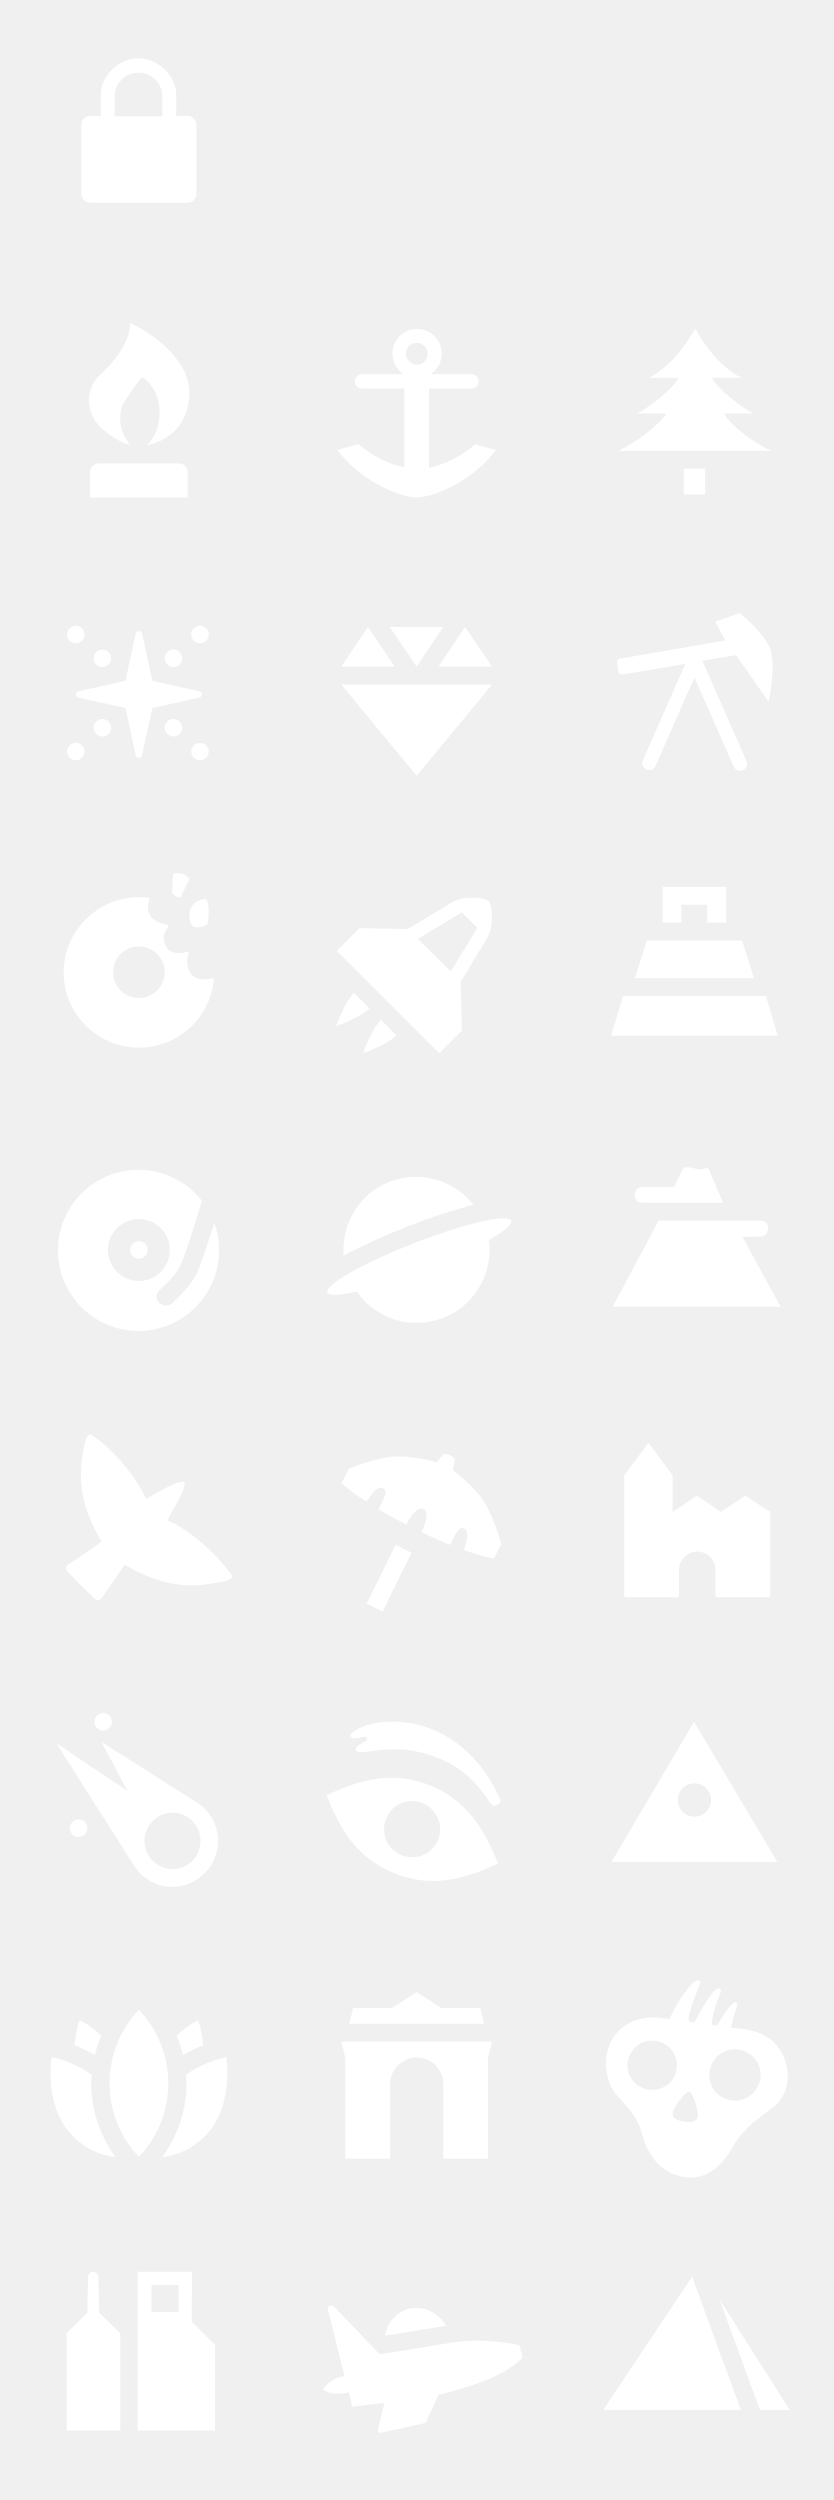
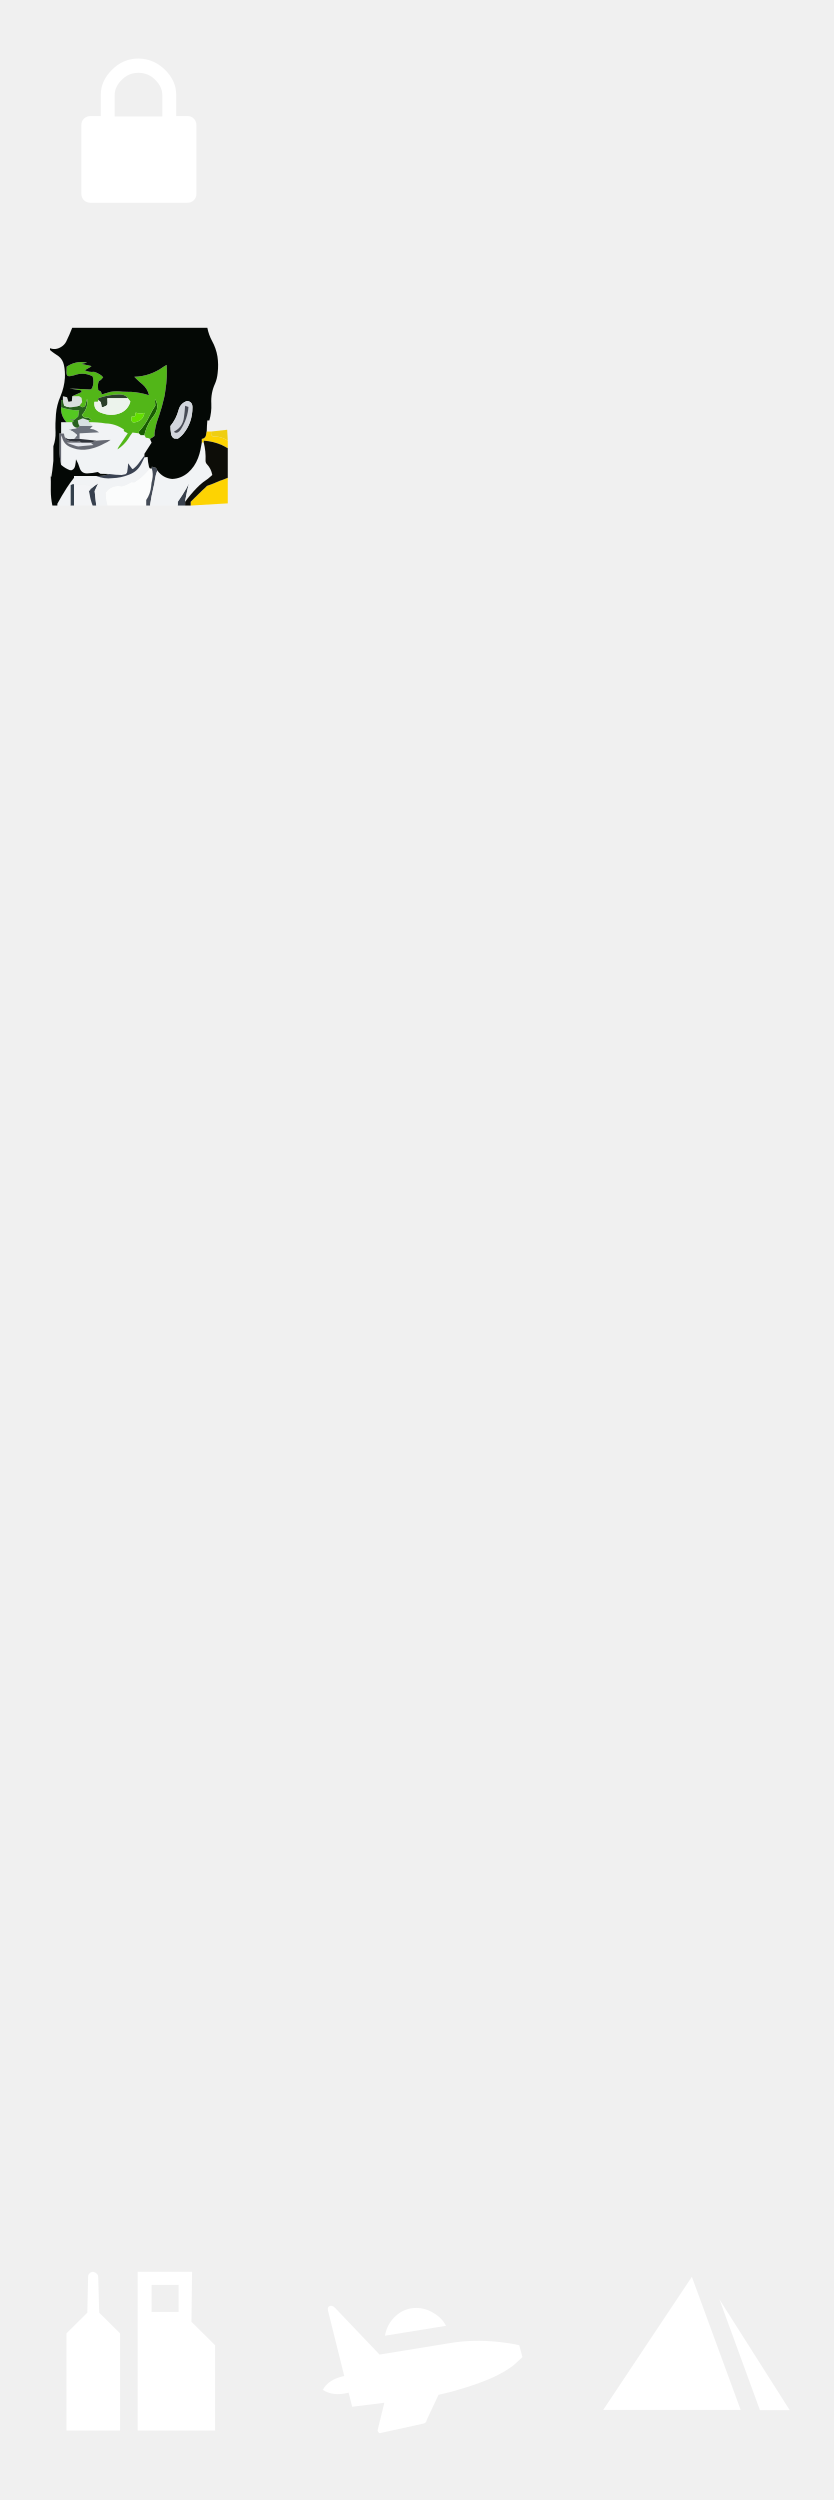
- <svg xmlns="http://www.w3.org/2000/svg" enable-background="new 0 0 210 630" viewBox="0 0 210 630">
-   <g fill="#fff">
-     <circle cx="19.8" cy="460.7" r="2.2" />
-     <circle cx="26" cy="433.9" r="2.2" />
-     <path d="m51.6 455.8c-.6-.6-1.2-1.1-1.9-1.5l-24.1-15.3 6.5 12.3-17.9-12 19.5 30.7c.5.7 1 1.4 1.6 2.1 4.5 4.5 11.7 4.5 16.2 0 4.6-4.5 4.6-11.8.1-16.3zm-3.1 13.1c-2.8 2.8-7.2 2.8-10 0s-2.8-7.2 0-10 7.2-2.8 10 0c2.7 2.8 2.7 7.3 0 10z" />
-     <path d="m48.5 245.8c-1.8-1.8-1.4-4.2-1-5.4.1-.3-.2-.6-.5-.5-1.2.3-3.6.7-4.9-1-1.6-2.2-.6-4.2.2-5.2.2-.3 0-.6-.3-.7-1-.2-2.9-.7-3.9-1.9-1.3-1.7-.8-3.5-.3-4.8-2-.3-4.1-.3-6.2.1-8.3 1.5-14.8 8.6-15.5 17-.9 11.2 7.9 20.6 18.9 20.6 10 0 18.2-7.7 18.9-17.5-1.3.3-3.9.7-5.4-.7zm-13.5 5.7c-3.6 0-6.5-2.9-6.5-6.5s2.9-6.5 6.5-6.5 6.5 2.9 6.5 6.5-2.9 6.5-6.5 6.5z" />
-     <path d="m45.9 220.2c-1.2-.3-2-.3-2.3.2-.1.3-.2 4.3-.2 4.6s1.1 1 1.4 1.1.6.1.8-.1c.1-.3 1.9-4 2.1-4.4.1-.3-.8-1.2-1.8-1.4z" />
-     <path d="m51.2 226.6c-1.6.4-2.8 1.1-3.3 2.7-.4 1.3-.2 3.9 1.1 4.3.9.3 3-.2 3.3-.8.2-.5 1-6.7-1.1-6.2z" />
-     <path d="m193.7 176.9s2-9.4.3-13.6c-1.8-4.2-7.6-8.8-7.6-8.8l-6.2 2.2 2.6 4.7-26.7 4.6c-.4.1-.7.5-.6.9l.4 2.5c.1.4.5.7.9.6l15.9-2.7-10.7 24.3c-.4.9 0 1.9.9 2.3s1.9 0 2.3-.9l9.8-22.3 9.9 22.5c.4.9 1.4 1.3 2.3.9s1.3-1.4.9-2.3l-11.1-25.3 8.5-1.4z" />
-     <path d="m187.1 311.7c1.9 0 3.9-.1 4.6-.1 2.4 0 2.5-4 .1-4h-25.8l-11.6 21.7h42.3z" />
-     <path d="m178.5 294.4c-.2-.3-1.4.4-2.2.3-.4 0-1.4-.3-1.8-.4-.5-.1-1.9-.3-2.3.1-.1.1-1.6 3.1-2.3 4.7-2.5 0-7.3 0-8.1 0-2.4 0-2.5 4-.1 4h20.5z" />
-     <circle cx="35" cy="315" r="2.2" />
-     <path d="m49.4 321.3c-1.9 3.6-6 7-6.1 7.2-.4.4-1 .5-1.5.5-.7 0-1.3-.3-1.8-.8-.8-1-.7-2.4.3-3.2 0 0 3.6-3 5-5.8 1-1.8 3.6-9.9 5.6-16.6-3.7-4.7-9.5-7.8-16-7.8-11.2 0-20.3 9.1-20.3 20.3s9.1 20.3 20.3 20.3 20.3-9.1 20.3-20.3c0-2.4-.4-4.7-1.2-6.9-1.6 5.1-3.6 11.2-4.6 13.1zm-22.2-6.3c0-4.3 3.5-7.8 7.8-7.8s7.8 3.5 7.8 7.8-3.5 7.8-7.8 7.8-7.8-3.5-7.8-7.8z" />
-     <path d="m128.8 307.6c-.7-1.8-11.7.7-24.5 5.7s-22.6 10.6-21.8 12.4c.4.9 3.2.7 7.4-.2 4.8 6.8 13.7 9.8 21.8 6.6s12.6-11.4 11.5-19.6c3.8-2.2 5.9-4 5.6-4.9z" />
-     <path d="m102.6 309.1c6.1-2.4 12-4.3 16.7-5.5-4.9-6.2-13.4-8.8-21.1-5.8s-12.2 10.7-11.6 18.6c4.3-2.3 9.9-4.9 16-7.3z" />
-     <path d="m187 237h-12-12l-3 9.5h15 15z" />
-     <path d="m193 251h-18-18l-3 10h21 21z" />
-     <path d="m167 223.5v9h4.7v-4.5h6.5v4.5h4.8v-9z" />
-     <path d="m31.6 171.6 2.6-11.9c.2-.9 1.4-.9 1.6 0l2.6 11.9 11.8 2.6c.9.2.9 1.4 0 1.6l-11.8 2.6-2.6 11.9c-.2.9-1.4.9-1.6 0l-2.6-11.9-11.8-2.6c-.9-.2-.9-1.4 0-1.6z" />
-     <circle cx="43.7" cy="165.9" r="2.2" />
-     <circle cx="50.4" cy="159.9" r="2.2" />
-     <circle cx="19.1" cy="189.4" r="2.2" />
-     <circle cx="25.8" cy="183.4" r="2.2" />
-     <circle cx="43.7" cy="183.4" r="2.2" />
-     <circle cx="50.4" cy="189.4" r="2.2" />
-     <circle cx="25.8" cy="165.9" r="2.2" />
-     <circle cx="19.1" cy="159.9" r="2.2" />
-     <path d="m86 172.5 19 23 19-23z" />
-     <path d="m98.2 158 6.8 10 6.7-10z" />
-     <path d="m124 168-6.8-10-6.7 10z" />
-     <path d="m99.5 168-6.8-10-6.7 10z" />
-     <path d="m174.9 433.9-20.8 35.3h41.8zm.1 23.9c-2.3 0-4.2-1.9-4.2-4.2s1.9-4.2 4.2-4.2 4.2 1.9 4.2 4.2-1.9 4.2-4.2 4.2z" />
-     <path d="m89.2 250.2c-2.4 2.4-4.5 8.4-4.5 8.4s6-2.1 8.4-4.5z" />
-     <path d="m96 257c-2.4 2.4-4.5 8.4-4.5 8.4s6-2.1 8.4-4.5z" />
-     <path d="m116.1 247.4 6.7-11.1c1.6-2.7 1.4-8.1.3-9.2s-6.5-1.4-9.2.3l-11.1 6.7-12.2-.2-5.7 5.7 12.9 12.9 12.9 12.9 5.7-5.7zm-10.8-10.8 11.1-6.7 3.9 3.9-6.7 11z" />
-     <path d="m122.1 378.6c-2.6-4.2-8-8.1-8-8.1s.6-2.2.4-2.9c-.1-.4-1.1-.9-1.1-.9s-1.1-.5-1.4-.3c-.6.3-2 2.1-2 2.1s-6.4-1.9-11.3-1.4-10.8 3-10.8 3-1.6 3.2-1.8 3.6c1.3 1.5 5.6 4.3 6.2 4.7.8-1.1 2.1-2.7 2.5-3 .7-.6 1.3-.6 2-.2.9.6-.1 2.8-1.4 5.1 1.9 1.3 5.8 3.2 7 3.9 1.1-2.2 2.8-4.6 4.3-3.9s.6 3.5-.5 5.8c1.3.6 5.2 2.5 7.3 3.2 1-2.4 2.2-4.6 3.2-4.2.8.3 1.1.8 1.1 1.7 0 .6-.5 2.6-.9 3.8.8.3 5.6 2 7.6 2.1.2-.4 1.8-3.6 1.8-3.6s-1.6-6.3-4.2-10.5z" />
-     <path d="m92.4 404.1 7.3-14.8 4 2-7.3 14.8z" />
-     <path d="m187.8 376.9-6.1 4.1-6.1-4.1-6.1 4.1v-9.2l-6.1-8.2-6.1 8.2v30.7h13.8v-6.9c0-2.5 2.1-4.6 4.6-4.6s4.6 2.1 4.6 4.6v6.9h13.8v-21.5z" />
-     <path d="m58.3 396.8c-1.4-1.9-3.8-4.9-8-8.5-4.6-3.8-8.1-5.2-8.1-5.2s2-3.7 2.8-5.1 1.9-3.9 1.4-4.5c-.5-.5-3.1.7-4.5 1.4-1.4.8-5.1 2.8-5.1 2.8s-1.4-3.5-5.2-8.1c-3.5-4.3-6.5-6.7-8.5-8-1-.7-1.6 1-2.1 3.9-1 5.7-1.5 12.7 4.6 23 0 0-6.5 4.6-8.2 5.6-1 .6-.8 1.4-.4 1.9.4.4 3 3.2 3.4 3.5.3.4 3.1 3 3.5 3.4s1.2.6 1.9-.4c1.1-1.6 5.6-8.2 5.6-8.2 10.2 6.1 17.3 5.6 23 4.6 2.9-.4 4.6-1 3.9-2.1z" />
-     <path d="m108.3 449.9c-9-3.6-17.1-1.7-26 2.5 3.6 9.2 8.1 16.1 17.2 19.7 9 3.6 17.1 1.7 26-2.5-3.6-9.1-8.2-16.1-17.2-19.7zm2.1 13.7c-1.4 3.6-5.5 5.4-9.2 3.9-3.6-1.4-5.4-5.5-3.9-9.2 1.4-3.6 5.5-5.4 9.2-3.9 3.6 1.5 5.4 5.6 3.9 9.2z" />
-     <path d="m126 453.3c.2.5.2.9-.2 1.2-.6.4-.5.3-1 .5-.4.2-.7.1-1.1-.5-4.3-6.2-7.5-9.2-13.9-11.7-6.5-2.5-11.6-2.2-17.2-1.4-3.2.5-3.4-.4-2.6-1.3s2.7-1.1 2.5-2.1-2.9.6-3.9-.1c-1.2-.8 1.5-2.7 5.6-3.6 9.6-1.9 24 1.8 31.8 19z" />
-     <path d="m155.8 113.6h38.5c-6.9-3.3-11.8-8.5-11.8-9.4h7.3c-5.6-3.1-10.3-8.1-10.3-9h7.2c-7.6-4.2-11.1-12-11.5-12.3-.5.3-4 8.1-11.5 12.3h7.2c0 1-4.7 5.9-10.3 9h7.3c-.3 1-5.2 6.1-12.1 9.4z" />
-     <path d="m172.3 118.1h5.4v6.5h-5.4z" />
-     <path d="m119.7 112c-3.6 3.1-7.8 5.1-11.6 5.9v-20h10.7c1 0 1.8-.8 1.8-1.8s-.8-1.8-1.8-1.8h-10.3c1.7-1.1 2.8-3 2.8-5.2 0-3.5-2.8-6.2-6.2-6.2-3.5 0-6.2 2.8-6.2 6.2 0 2.2 1.1 4.1 2.8 5.2h-10.5c-1 0-1.8.8-1.8 1.8s.8 1.8 1.8 1.8h10.7v19.9c-3.8-.8-8-2.8-11.6-5.9l-5.3 1.5c5.3 7.1 14.6 11.7 20 12 5.4-.3 14.7-4.9 20-12zm-14.7-25.6c1.5 0 2.8 1.2 2.8 2.7s-1.2 2.8-2.7 2.8-2.8-1.2-2.8-2.7c-.1-1.5 1.2-2.8 2.7-2.8z" />
-     <path d="m32.9 112.2c-3.2-3.7-3.2-8.4-1.5-11.1 2.6-4 4.4-6.1 4.4-6.1s4.3 2.5 4.4 8.5c.1 2.3-.3 5.8-3.2 8.7 3.4-.6 6.7-2.6 8.5-5.4 2.7-4.1 3-9.8.5-14.1-4.3-7.5-13.2-11.3-13.2-11.3s.6 5.6-7.7 13.2c-3.7 3.4-3.4 9.3-.1 12.7 2.2 2.2 4.8 4 7.9 4.9z" />
-     <path d="m45.1 116.8h-20.2c-1.2 0-2.2.9-2.2 2.1v6.5h24.6v-6.5c0-1.2-1-2.1-2.2-2.1z" />
-     <path d="m47.2 29.2h-2.8v-5.4c0-4.3-4.1-9-9.5-9.1-5.4 0-9.5 4.8-9.5 9.1v5.4h-2.6c-1.3 0-2.3 1-2.3 2.3v17.3c0 1.3 1 2.3 2.3 2.3h24.4c1.3 0 2.3-1 2.3-2.3v-17.2c0-1.3-1-2.4-2.3-2.4zm-18.3-5.3c0-2.3 2.3-5.6 6-5.6s6 3.3 6 5.6v5.4h-12z" />
-     <path d="m57 518.4s-5.1.9-10.1 4.4c0 .7.1 1.4.1 2.2 0 8.6-3.5 15-6.1 18.6 3.7-.5 8.5-2.1 12.3-7.1 5.6-7.5 3.8-18.1 3.8-18.1z" />
-     <path d="m25.5 513c-2.9-2.8-5.4-3.9-5.4-3.9s-1 2.5-1.3 6.3c1.5.6 3.3 1.4 5.1 2.5.4-1.8 1-3.4 1.6-4.9z" />
-     <path d="m35 506.5s-7.4 6.8-7.4 18.5 7.4 18.5 7.4 18.5 7.4-6.8 7.4-18.5-7.4-18.5-7.4-18.5z" />
-     <path d="m51.2 515.4c-.3-3.9-1.3-6.3-1.3-6.3s-2.4 1.1-5.4 3.9c.6 1.5 1.2 3.1 1.6 4.9 1.8-1.1 3.5-1.9 5.1-2.5z" />
-     <path d="m13 518.4s5.1.9 10.1 4.4c0 .7-.1 1.4-.1 2.2 0 8.6 3.5 15 6.1 18.6-3.7-.5-8.5-2.1-12.3-7.1-5.6-7.5-3.8-18.1-3.8-18.1z" />
-     <path d="m86 514.5 1 4v25.5h11.3v-18.8c0-3.7 3-6.7 6.7-6.7s6.7 3 6.7 6.7v18.8h11.3v-25.5l1-4z" />
-     <path d="m121 506h-9.8l-6.2-4-6.2 4h-9.8l-1 4h34z" />
-     <path d="m194 513.8c-2.7-2-6.3-2.6-9.8-2.8.3-1.4.8-3.5 1.3-4.7.9-2.4-.6-1.9-1.5-.8-.6.7-2.2 3-2.9 4.3-.6 1.1-1.9.7-1.7-.4.3-2.1 1-4.4 2.1-7 .7-1.7-.7-1.5-1.4-.8-1.7 1.8-4.1 6.1-4.7 7.3-.6 1.3-2.1.7-1.9-.4.4-2.5 2.6-7.8 2.9-8.4.4-.9-.5-1.6-1.8-.4-.7.6-3.6 4.1-5.9 9.1-3.7-.7-7.5-.7-11 1.5-6.3 4.1-6.3 13.3-2 18 3.1 3.5 4.9 5 6.2 9.8 1.6 5.8 5.3 9.9 11.1 10.6 5.3.6 9.2-3.3 11.6-7.6 2.1-3.7 4.6-6 9.9-9.8 5.9-4.2 4.9-13.5-.5-17.5zm-30.4 12.8c-3.4-.4-5.9-3.5-5.4-6.9.4-3.4 3.5-5.9 6.9-5.4 3.4.4 5.9 3.5 5.4 6.9-.3 3.4-3.4 5.8-6.9 5.4zm12.2 7c-.2.8-1.2 1.5-3.8 1-2.5-.5-2.7-1.5-2.4-2.5.3-1.1 3.1-5.2 4.1-5s2.4 5.1 2.1 6.5zm15.8-9.9c-.4 3.5-3.6 6.1-7.2 5.6-3.5-.4-6.1-3.6-5.6-7.2.4-3.5 3.6-6.1 7.2-5.6 3.5.4 6.1 3.6 5.6 7.2z" />
-     <path d="m25 582.8-.2-9c0-.7-.6-1.2-1.3-1.3-.7 0-1.3.6-1.3 1.3l-.2 9-5.2 5.2v24.5h13.5v-24.5z" />
-     <path d="m48.4 572.5h-13.7v40h19.5v-21.5l-5.9-5.9zm-3.4 10.1h-6.8v-6.8h6.8z" />
-     <path d="m130.9 591s-8.4-2.1-17.4-.6c-7.5 1.2-15.2 2.5-17.8 2.9-3.7-3.9-10.6-11.1-11.2-11.7-.9-1-2.1-.7-1.8.6l4.1 16.5c-1.2.3-4.1 1.1-5.4 3.5 2.3 1.5 5.3 1 6.5.7l.9 3.6 8.1-1-1.7 6.9c.1.4.4.7.6.7l10.9-2.4c.5-.1.8-.5.9-.9l2.9-6.3s4.9-1.1 10.4-3.1c8.2-2.9 10.8-6.4 10.8-6.4z" />
-     <path d="m104.9 581.6c-4.1 0-7.2 3.1-7.9 7l15.4-2.5c-1.4-2.6-4.4-4.5-7.5-4.5z" />
-     <path d="m174.4 573.7-22.4 33.6h34.7z" />
-     <path d="m181.3 579.4 10.2 27.9h7.5z" />
+ <svg xmlns="http://www.w3.org/2000/svg" xmlns:xlink="http://www.w3.org/1999/xlink" version="1.1" preserveAspectRatio="none" x="0px" y="0px" width="210px" height="630px" viewBox="0 0 210 630">
+   <defs>
+     <g id="Layer1_0_MEMBER_0_FILL">
+       <path fill="#FFFFFF" stroke="none" d=" M 48.85 29.9 Q 48.15 29.2 47.2 29.25 L 44.4 29.25 44.4 23.85 Q 44.4 20.45 41.7 17.7 38.8 14.8 34.9 14.75 31 14.75 28.15 17.65 25.4 20.45 25.4 23.85 L 25.4 29.25 22.8 29.25 Q 21.85 29.25 21.15 29.9 20.5 30.55 20.5 31.5 L 20.5 48.8 Q 20.5 49.8 21.15 50.45 21.85 51.1 22.8 51.1 L 47.2 51.1 Q 48.2 51.1 48.85 50.45 49.5 49.8 49.5 48.8 L 49.5 31.6 Q 49.5 30.6 48.85 29.9 M 40.9 23.95 L 40.9 29.35 28.9 29.35 28.9 23.95 Q 28.9 22 30.5 20.3 32.3 18.35 34.9 18.35 37.5 18.35 39.3 20.3 40.9 22 40.9 23.95 Z" />
+     </g>
+     <g id="Layer1_0_MEMBER_1_FILL">
+       <path fill="#FFFFFF" stroke="none" d=" M 30.25 588 L 25 582.8 24.75 573.8 Q 24.75 573.3 24.35 572.95 24 572.6 23.5 572.5 22.95 572.5 22.55 572.9 22.2 573.25 22.2 573.8 L 22 582.8 16.75 588 16.75 612.5 30.25 612.5 30.25 588 Z" />
+     </g>
+     <g id="Layer1_0_MEMBER_2_FILL">
+       <path fill="#FFFFFF" stroke="none" d=" M 48.25 585.1 L 48.4 572.5 34.7 572.5 34.7 612.5 54.2 612.5 54.2 591 48.25 585.1 M 38.2 582.6 L 38.2 575.8 45 575.8 45 582.6 38.2 582.6 Z" />
+     </g>
+     <g id="Layer1_0_MEMBER_3_FILL">
+       <path fill="#FFFFFF" stroke="none" d=" M 83.15 581.1 Q 82.45 581.3 82.65 582.25 L 86.75 598.75 Q 82.75 599.6 81.35 602.25 83.95 603.95 87.85 602.95 L 88.75 606.5 96.85 605.5 95.15 612.45 Q 95.35 613.15 95.75 613.15 L 106.65 610.75 Q 107.45 610.6 107.55 609.8 L 110.5 603.5 113.65 602.75 Q 117.45 601.7 120.9 600.45 126.05 598.6 129.35 596.1 L 131.65 594 130.85 591 Q 128.75 590.5 125.55 590.15 119.1 589.5 113.45 590.45 L 95.65 593.35 Q 85.05 582.25 84.5 581.65 83.8 580.9 83.15 581.1 Z" />
+     </g>
+     <g id="Layer1_0_MEMBER_4_FILL">
+       <path fill="#FFFFFF" stroke="none" d=" M 109.3 582.9 Q 107.2 581.6 104.9 581.6 101.9 581.6 99.7 583.65 97.55 585.6 97 588.6 L 112.4 586.1 Q 111.35 584.1 109.3 582.9 Z" />
+     </g>
+     <g id="Layer1_0_MEMBER_5_FILL">
+       <path fill="#FFFFFF" stroke="none" d=" M 186.65 607.3 L 174.35 573.75 152 607.3 186.65 607.3 Z" />
+     </g>
+     <g id="Layer1_0_MEMBER_6_FILL">
+       <path fill="#FFFFFF" stroke="none" d=" M 191.5 607.35 L 199 607.35 181.3 579.45 191.5 607.35 Z" />
+     </g>
+     <g id="Layer0_0_FILL">
+       <path fill="#F1F3F5" fill-opacity="0" stroke="none" d=" M 0 0 L 0 70 70 70 70 0 0 0 Z" />
+     </g>
+     <g id="Tween_2_0_Layer0_0_FILL">
+       <path fill="#39414D" stroke="none" d=" M 48 51.2 Q 47.7 51.8 47.4 52.4 46.4 54.15 45.2 55.85 L 45.2 56.8 47.05 56.8 47.05 56.35 Q 47 55.85 47.1 55.4 47.5 53.25 48 51.2 Z" />
+       <path fill="#FDD302" stroke="none" d=" M 57.8 56.25 L 57.8 49.8 Q 56.8 50.25 55.7 50.6 54.3 51.25 52.55 51.85 52.05 52.4 51.45 52.9 49.9 54.4 48.45 55.85 L 48.45 56.8 57.8 56.25 M 56.3 41.55 Q 57.15 42 57.8 42.35 L 57.8 40.45 Q 56.05 39.3 54.05 39.4 53.8 39.2 53.65 39 53.6 38.85 53.6 38.75 L 53.6 38.15 52.45 38.15 Q 52.4 38.65 52.3 39.1 52.1 39.9 51.25 40 L 51.25 40.95 51.75 40.95 51.75 40.45 Q 54.1 40.6 56.3 41.55 Z" />
+       <path fill="#34404C" stroke="none" d=" M 19.05 51.65 Q 19.05 51.2 18.7 51.4 18.4 51.45 18.15 51.65 L 18.15 56.8 19.05 56.8 19.05 51.65 Z" />
+       <path fill="#F3F4F6" stroke="none" d=" M 22.8 53.05 Q 22.9 53.05 23.05 53.05 23.1 53 23.1 52.95 23.15 52.9 23.15 52.85 23.2 52.7 23.25 52.6 23.3 51.9 22.8 51.75 20.95 51.25 19.05 51.65 L 19.05 56.8 23.75 56.8 Q 23.2 55.4 23 54 22.9 53.5 22.8 53.05 Z" />
+       <path fill="#37404E" stroke="none" d=" M 25.15 51.2 Q 24.7 51.5 24.25 51.8 23.75 52.2 23.25 52.6 23.2 52.7 23.15 52.85 23.15 52.9 23.1 52.95 23.1 53 23.05 53.05 22.9 53.05 22.8 53.05 22.9 53.5 23 54 23.2 55.4 23.75 56.8 L 24.65 56.8 24.25 53.15 Q 24.7 52.15 25.15 51.2 Z" />
+       <path fill="#FBFCFC" stroke="none" d=" M 38.65 47.45 L 38.2 47.45 Q 37.95 47.65 37.75 47.9 36.3 49.65 34.25 50.95 L 33.45 50.9 Q 32.35 51.65 31.1 51.95 28.45 51.5 27 53.55 27 53.95 27.05 54.4 27.1 55.7 27.45 56.8 L 37.25 56.8 37.25 55.4 Q 38.3 53.9 38.5 51.9 38.55 51.05 38.75 50.35 39.1 48.85 38.65 47.45 Z" />
+       <path fill="#444B57" stroke="none" d=" M 40.05 47.95 L 39.7 47.3 38.65 47 38.65 47.45 Q 39.1 48.85 38.75 50.35 38.55 51.05 38.5 51.9 38.3 53.9 37.25 55.4 L 37.25 56.8 38.2 56.8 Q 38.55 54.4 39.1 52.1 39.35 51.15 39.45 50.2 39.6 49.1 40.05 47.95 Z" />
+       <path fill="#F1F3F5" stroke="none" d=" M 36.8 44.65 Q 36.4 45.45 36 46.3 35.05 48.2 32.95 49 30.85 49.85 28.7 49.9 26.7 50.15 24.65 49.35 L 19.05 49.35 19.05 49.8 Q 18.1 51 17.25 52.3 16 54.25 14.85 56.35 L 14.85 56.8 18.15 56.8 18.15 51.65 Q 18.4 51.45 18.7 51.4 19.05 51.2 19.05 51.65 20.95 51.25 22.8 51.75 23.3 51.9 23.25 52.6 23.75 52.2 24.25 51.8 24.7 51.5 25.15 51.2 24.7 52.15 24.25 53.15 L 24.65 56.8 27.45 56.8 Q 27.1 55.7 27.05 54.4 27 53.95 27 53.55 28.45 51.5 31.1 51.95 32.35 51.65 33.45 50.9 L 34.25 50.95 Q 36.3 49.65 37.75 47.9 37.95 47.65 38.2 47.45 38 47.25 37.95 47.05 37.65 45.85 37.6 44.55 L 36.8 44.65 M 16.05 39.65 Q 15.95 39.35 15.8 39.05 L 15.8 46.55 Q 16.85 47.45 18.05 47.9 18.25 47.85 18.45 47.9 19.2 47.6 19.35 46.7 19.5 45.95 19.55 45.15 20.15 46.2 20.5 47.4 20.95 48.7 22.35 48.7 23.75 48.65 25.05 48.35 L 25.7 48.8 27.95 48.85 Q 29.55 49.1 31.05 49.1 31.55 49 32.05 48.9 32.4 48.65 32.45 48.3 32.55 47.8 32.6 47.3 32.65 46.7 32.7 46.15 32.9 46.4 33.1 46.75 33.4 47.15 33.7 47.55 33.75 47.6 33.9 47.6 34.9 46.85 35.6 45.8 36.2 45 36.8 44.2 L 36.8 43.75 38.6 40.95 38.2 40 Q 38 39.9 37.8 39.8 37.45 39.75 37.15 39.7 L 36.8 39.05 35.85 39.05 35.4 38.6 33.8 38.4 Q 33.25 39.05 32.8 39.85 31.7 41.55 30 42.65 30.15 42.2 30.4 41.85 31.5 40.25 32.6 38.6 L 31.7 38.1 Q 31.6 38 31.6 37.9 31.6 37.75 31.65 37.65 29.5 36.15 27 36.1 24.9 35.75 22.8 35.8 23.3 36.25 23.8 36.75 L 23.75 36.75 23.05 37.45 Q 23.5 37.5 23.95 37.6 24.35 37.75 24.75 37.95 25.05 38.15 25.35 38.35 L 20.45 38.6 20.45 40 24.65 40.45 Q 26.45 40.3 28.2 40.25 L 28.2 40.3 Q 27.55 40.8 26.6 41.2 25.35 41.9 24 42.3 21.8 43 19.75 42.6 18.95 42.4 18.2 42.1 16.5 41.4 16.05 39.65 M 50.3 44.85 Q 49.45 47.05 47.8 48.5 46.05 50 43.8 50.1 41.45 49.9 40.05 47.95 39.6 49.1 39.45 50.2 39.35 51.15 39.1 52.1 38.55 54.4 38.2 56.8 L 45.2 56.8 45.2 55.85 Q 46.4 54.15 47.4 52.4 47.7 51.8 48 51.2 47.5 53.25 47.1 55.4 47 55.85 47.05 56.35 L 47.05 55.85 Q 48.35 54.05 49.95 52.4 50.7 51.6 51.6 50.9 52.85 50.1 53.9 49.1 53.6 47.5 52.6 46.45 52.2 46.05 52.2 45.5 52.3 43.15 51.75 40.95 L 51.25 40.95 Q 51.1 41.85 50.9 42.8 50.7 43.8 50.3 44.85 Z" />
+       <path fill="#3A4252" stroke="none" d=" M 27.95 48.85 Q 27.8 49 27.65 48.95 26.25 49.4 24.65 49.35 26.7 50.15 28.7 49.9 30.85 49.85 32.95 49 35.05 48.2 36 46.3 36.4 45.45 36.8 44.65 L 36.8 44.2 Q 36.2 45 35.6 45.8 34.9 46.85 33.9 47.6 33.75 47.6 33.7 47.55 33.4 47.15 33.1 46.75 32.9 46.4 32.7 46.15 32.65 46.7 32.6 47.3 32.55 47.8 32.45 48.3 32.4 48.65 32.05 48.9 31.55 49 31.05 49.1 29.55 49.1 27.95 48.85 Z" />
+       <path fill="#185C02" stroke="none" d=" M 39.55 30.1 L 39.45 30.05 Q 39.45 30.8 39.55 31.6 38.7 32.9 38.05 34.25 37.05 36.4 35.4 38.15 L 35.4 38.6 35.85 39.05 36.8 39.05 Q 36.9 38.45 37.1 37.9 37.7 36 39.1 34.25 40.7 32.15 39.55 30.1 Z" />
+       <path fill="#E4E6ED" stroke="none" d=" M 19.15 41.65 Q 19.6 41.85 20.15 41.9 22.05 41.7 23.95 41.55 L 23.25 40.95 20.95 40.95 17.2 40.95 Q 18.15 41.35 19.15 41.65 Z" />
+       <path fill="#666973" stroke="none" d=" M 15.8 39.05 Q 15.95 39.35 16.05 39.65 16.5 41.4 18.2 42.1 18.95 42.4 19.75 42.6 21.8 43 24 42.3 25.35 41.9 26.6 41.2 27.55 40.8 28.2 40.3 L 28.2 40.25 Q 26.45 40.3 24.65 40.45 24.6 40.5 24.55 40.55 23.9 40.75 23.25 40.95 L 23.95 41.55 Q 22.05 41.7 20.15 41.9 19.6 41.85 19.15 41.65 18.15 41.35 17.2 40.95 L 20.95 40.95 Q 20.7 40.75 20.5 40.65 18.65 40.95 17.1 40.2 L 16.75 39.55 16.55 38.6 15.8 38.6 15.35 38.6 Q 15.45 40.55 15.4 42.6 15.35 44.65 15.8 46.55 L 15.8 39.05 Z" />
+       <path fill="#2F323A" stroke="none" d=" M 19.05 40 Q 18.8 40 18.6 40 17.5 40.2 16.75 39.55 L 17.1 40.2 Q 18.65 40.95 20.5 40.65 20.7 40.75 20.95 40.95 L 23.25 40.95 Q 23.9 40.75 24.55 40.55 24.6 40.5 24.65 40.45 L 20.45 40 19.05 40 Z" />
+       <path fill="#6C727C" stroke="none" d=" M 19.45 39.55 Q 19.25 39.8 19.05 40 L 20.45 40 20.45 38.6 25.35 38.35 Q 25.05 38.15 24.75 37.95 24.35 37.75 23.95 37.6 23.5 37.5 23.05 37.45 L 23.75 36.75 20.45 36.75 20 37.2 Q 19.4 37.4 18.8 37.45 18.25 37.65 17.65 37.65 18.8 38.05 19.4 38.65 19.6 38.85 19.85 39.05 19.65 39.3 19.45 39.55 Z" />
+       <path fill="#D8E1E2" stroke="none" d=" M 20 35.35 Q 20.05 35.75 20.15 36.15 20.25 36.45 20.45 36.75 L 23.75 36.75 23.8 36.75 Q 23.3 36.25 22.8 35.8 L 22.8 35.35 21.25 34.8 20 35.35 Z" />
+       <path fill="#E8EDEF" stroke="none" d=" M 17.2 35.8 L 15.8 35.8 15.8 38.6 16.55 38.6 16.75 39.55 Q 17.5 40.2 18.6 40 18.8 40 19.05 40 19.25 39.8 19.45 39.55 19.65 39.3 19.85 39.05 19.6 38.85 19.4 38.65 18.8 38.05 17.65 37.65 18.25 37.65 18.8 37.45 19.4 37.4 20 37.2 19.4 37.2 19 36.8 18.6 36.4 18.6 35.8 L 17.2 35.8 Z" />
+       <path fill="#54C921" stroke="none" d=" M 17.1 35.75 Q 17.15 35.75 17.2 35.8 L 18.6 35.8 19.05 35.45 17.95 35.1 19.2 35.15 20.1 34.35 Q 20.2 33.55 20.35 32.75 20.05 32.75 19.75 32.8 17.7 32.7 15.8 32.05 15.65 34.1 17.1 35.75 Z" />
+       <path fill="#28611D" stroke="none" d=" M 16.25 30.2 L 15.8 30.2 15.8 32.05 Q 17.7 32.7 19.75 32.8 20.05 32.75 20.35 32.75 20.2 33.55 20.1 34.35 L 19.2 35.15 17.95 35.1 19.05 35.45 18.6 35.8 Q 18.6 36.4 19 36.8 19.4 37.2 20 37.2 L 20.45 36.75 Q 20.25 36.45 20.15 36.15 20.05 35.75 20 35.35 L 21.25 34.8 22.8 35.35 Q 23.1 35.2 23.45 35.1 L 22.55 34.6 Q 22.3 34.6 22.1 34.65 21.45 34.65 21.05 33.95 22.7 32.2 22.35 29.9 22.25 30.2 22.15 30.55 22 31.25 21.85 31.7 21.6 31.85 21.35 32 21.2 32 21.1 32 L 20.45 31.6 Q 19.85 31.85 19.25 31.85 17.85 32.3 16.55 31.6 L 16.25 30.2 Z" />
+       <path fill="#D9DFDD" stroke="none" d=" M 17.65 30.65 L 17.3 29.5 16.25 29.25 16.25 30.2 16.55 31.6 Q 17.85 32.3 19.25 31.85 19.85 31.85 20.45 31.6 L 21.1 30.75 20.95 29.65 Q 20.65 29.45 20.35 29.25 19.45 29.25 18.6 29.25 L 18.5 30.5 17.65 30.65 Z" />
+       <path fill="#0D0D08" stroke="none" d=" M 57.8 42.35 Q 57.15 42 56.3 41.55 54.1 40.6 51.75 40.45 L 51.75 40.95 Q 52.3 43.15 52.2 45.5 52.2 46.05 52.6 46.45 53.6 47.5 53.9 49.1 52.85 50.1 51.6 50.9 50.7 51.6 49.95 52.4 48.35 54.05 47.05 55.85 L 47.05 56.35 47.05 56.8 48.45 56.8 48.45 55.85 Q 49.9 54.4 51.45 52.9 52.05 52.4 52.55 51.85 54.3 51.25 55.7 50.6 56.8 50.25 57.8 49.8 L 57.8 42.35 Z" />
+       <path fill="#EFCE12" stroke="none" d=" M 57.8 40.45 L 57.65 37.7 53.6 38.15 53.6 38.75 Q 53.6 38.85 53.65 39 53.8 39.2 54.05 39.4 56.05 39.3 57.8 40.45 Z" />
+       <path fill="#52B618" stroke="none" d=" M 42.4 21.35 Q 42.05 21.6 41.65 21.8 38.25 24.25 34.25 24.35 34.6 24.7 34.95 25.05 35.55 25.65 36.25 26.2 37.6 27.35 37.95 29 35.8 28.3 33.45 28.15 33.15 28.15 32.85 28.15 32.05 28.1 31.25 28.1 29.7 27.9 28.2 28.15 27.1 28.5 26.05 28.8 L 25.85 28.1 25.15 27.7 Q 25.15 27.4 25.1 27.1 25 26.1 25.35 25.4 25.55 25.25 25.8 25.15 26 24.95 26.2 24.7 26.3 24.6 26.4 24.5 26 24 25.55 23.75 24.85 23.3 24.1 23.1 22.85 23.25 21.75 22.7 22.45 22.3 23.15 21.9 23.3 21.75 23.45 21.65 22.15 21.35 20.9 21.1 21.6 20.95 22.25 20.8 L 22.25 20.75 Q 19.5 20.25 17.2 21.8 17.15 22.55 17.15 23.3 17.15 24.3 18 24.2 18.5 24.1 19 24 21.5 23.05 23.75 24.25 24.2 25.75 23.6 27.25 L 23.2 27.55 17.9 27.3 Q 19 27.5 20.1 27.65 21.25 27.7 20.85 28.25 20.7 28.35 20.5 28.4 19.7 28.75 18.6 29.25 19.45 29.25 20.35 29.25 20.65 29.45 20.95 29.65 L 21.1 30.75 20.45 31.6 21.1 32 Q 21.2 32 21.35 32 21.6 31.85 21.85 31.7 22 31.25 22.15 30.55 22.25 30.2 22.35 29.9 22.7 32.2 21.05 33.95 21.45 34.65 22.1 34.65 22.3 34.6 22.55 34.6 L 23.45 35.1 Q 23.1 35.2 22.8 35.35 L 22.8 35.8 Q 24.9 35.75 27 36.1 29.5 36.15 31.65 37.65 31.6 37.75 31.6 37.9 31.6 38 31.7 38.1 L 32.6 38.6 Q 31.5 40.25 30.4 41.85 30.15 42.2 30 42.65 31.7 41.55 32.8 39.85 33.25 39.05 33.8 38.4 L 35.4 38.6 35.4 38.15 Q 37.05 36.4 38.05 34.25 38.7 32.9 39.55 31.6 39.45 30.8 39.45 30.05 L 39.55 30.1 Q 40.7 32.15 39.1 34.25 37.7 36 37.1 37.9 36.9 38.45 36.8 39.05 L 37.15 39.7 Q 37.45 39.75 37.8 39.8 38 39.9 38.2 40 38.8 39.7 39.3 39.3 39.35 39.25 39.35 39.1 39.3 38.6 39.4 38.15 39.55 37.15 39.8 36.2 40.1 35.15 40.5 34.1 41.25 31.9 41.75 29.65 41.85 29.35 41.9 29 42 28.3 42.1 27.6 42.6 24.45 42.4 21.35 M 32.6 29.75 L 33.25 30.6 Q 32.75 32.45 31.05 33.35 28.65 34.45 26.1 33.5 23.9 32.85 24.2 30.65 24.4 30.65 24.65 30.65 25.25 30.8 25.15 30.2 L 25.15 29.75 Q 27.7 28.85 30.4 28.8 32.05 28.8 32.6 29.75 M 33.5 35.15 Q 33.5 34.75 33.55 34.4 L 34.4 34.35 Q 34.5 34.1 34.5 33.9 34.55 33.65 34.55 33.4 34.8 33.4 35.05 33.5 35.85 33.7 36.8 33.45 36.5 35.2 34.85 35.7 33.85 36.1 33.6 35.5 33.5 35.3 33.5 35.15 Z" />
+       <path fill="#63DF00" stroke="none" d=" M 33.55 34.4 Q 33.5 34.75 33.5 35.15 33.5 35.3 33.6 35.5 33.85 36.1 34.85 35.7 36.5 35.2 36.8 33.45 35.85 33.7 35.05 33.5 34.8 33.4 34.55 33.4 34.55 33.65 34.5 33.9 34.5 34.1 34.4 34.35 L 33.55 34.4 Z" />
+       <path fill="#2B402A" stroke="none" d=" M 32.6 29.75 Q 32.05 28.8 30.4 28.8 27.7 28.85 25.15 29.75 L 25.15 30.2 25.8 30.75 26.05 32 Q 26.25 31.95 26.5 31.95 26.8 31.8 27.15 31.65 27.25 31.55 27.4 31.45 27.5 31.15 27.5 30.9 27.5 30.3 27.45 29.75 L 32.6 29.75 Z" />
+       <path fill="#ECF3EC" stroke="none" d=" M 33.25 30.6 L 32.6 29.75 27.45 29.75 Q 27.5 30.3 27.5 30.9 27.5 31.15 27.4 31.45 27.25 31.55 27.15 31.65 26.8 31.8 26.5 31.95 26.25 31.95 26.05 32 L 25.8 30.75 25.15 30.2 Q 25.25 30.8 24.65 30.65 24.4 30.65 24.2 30.65 23.9 32.85 26.1 33.5 28.65 34.45 31.05 33.35 32.75 32.45 33.25 30.6 Z" />
+       <path fill="#040805" stroke="none" d=" M 41.65 21.8 Q 42.05 21.6 42.4 21.35 42.6 24.45 42.1 27.6 42 28.3 41.9 29 41.85 29.35 41.75 29.65 41.25 31.9 40.5 34.1 40.1 35.15 39.8 36.2 39.55 37.15 39.4 38.15 39.3 38.6 39.35 39.1 39.35 39.25 39.3 39.3 38.8 39.7 38.2 40 L 38.6 40.95 36.8 43.75 36.8 44.2 36.8 44.65 37.6 44.55 Q 37.65 45.85 37.95 47.05 38 47.25 38.2 47.45 L 38.65 47.45 38.65 47 39.7 47.3 40.05 47.95 Q 41.45 49.9 43.8 50.1 46.05 50 47.8 48.5 49.45 47.05 50.3 44.85 50.7 43.8 50.9 42.8 51.1 41.85 51.25 40.95 L 51.25 40 Q 52.1 39.9 52.3 39.1 52.4 38.65 52.45 38.15 L 52.5 38.1 Q 52.55 37.4 52.55 36.75 52.6 36.05 52.65 35.35 L 53.15 35.35 Q 53.75 33.3 53.65 31.15 53.5 28.4 54.6 26.05 55.1 24.9 55.25 23.4 55.5 21.25 55.2 19.25 54.85 17.15 53.85 15.35 53 13.8 52.65 12 L 18.6 12 Q 17.95 13.7 17.05 15.55 16.6 16.35 15.85 16.8 14.45 17.7 13 17.15 L 13 17.6 Q 13.5 18.05 14.1 18.45 14.65 18.8 15.2 19.2 16.2 20 16.5 21.35 16.85 22.95 16.75 24.65 16.6 26.95 15.65 29.25 14.7 31.4 14.5 33.75 14.3 36.05 14.4 38.3 14.45 40.15 13.85 41.85 L 13.85 45.55 Q 13.265 51.436 13.15 48.8 L 13.15 48.45 Q 13.25 50.8 13.2 53.05 13.2 54.85 13.6 56.8 L 14.85 56.8 14.85 56.35 Q 16 54.25 17.25 52.3 18.1 51 19.05 49.8 L 19.05 49.35 24.65 49.35 Q 26.25 49.4 27.65 48.95 27.8 49 27.95 48.85 L 25.7 48.8 25.05 48.35 Q 23.75 48.65 22.35 48.7 20.95 48.7 20.5 47.4 20.15 46.2 19.55 45.15 19.5 45.95 19.35 46.7 19.2 47.6 18.45 47.9 18.25 47.85 18.05 47.9 16.85 47.45 15.8 46.55 15.35 44.65 15.4 42.6 15.45 40.55 15.35 38.6 L 15.8 38.6 15.8 35.8 17.2 35.8 Q 17.15 35.75 17.1 35.75 15.65 34.1 15.8 32.05 L 15.8 30.2 16.25 30.2 16.25 29.25 17.3 29.5 17.65 30.65 18.5 30.5 18.6 29.25 Q 19.7 28.75 20.5 28.4 20.7 28.35 20.85 28.25 21.25 27.7 20.1 27.65 19 27.5 17.9 27.3 L 23.2 27.55 23.6 27.25 Q 24.2 25.75 23.75 24.25 21.5 23.05 19 24 18.5 24.1 18 24.2 17.15 24.3 17.15 23.3 17.15 22.55 17.2 21.8 19.5 20.25 22.25 20.75 L 22.25 20.8 Q 21.6 20.95 20.9 21.1 22.15 21.35 23.45 21.65 23.3 21.75 23.15 21.9 22.45 22.3 21.75 22.7 22.85 23.25 24.1 23.1 24.85 23.3 25.55 23.75 26 24 26.4 24.5 26.3 24.6 26.2 24.7 26 24.95 25.8 25.15 25.55 25.25 25.35 25.4 25 26.1 25.1 27.1 25.15 27.4 25.15 27.7 L 25.85 28.1 26.05 28.8 Q 27.1 28.5 28.2 28.15 29.7 27.9 31.25 28.1 32.05 28.1 32.85 28.15 33.15 28.15 33.45 28.15 35.8 28.3 37.95 29 37.6 27.35 36.25 26.2 35.55 25.65 34.95 25.05 34.6 24.7 34.25 24.35 38.25 24.25 41.65 21.8 M 47.55 30.45 Q 48.9 30.6 48.9 32.05 48.9 35.85 46.65 38.65 46.05 39.4 45.2 39.95 L 44.3 39.9 Q 43.65 39.6 43.5 38.65 43.35 37.7 43.35 36.75 44.8 35 45.4 32.75 45.85 31 47.55 30.45 Z" />
+       <path fill="#D2D5DC" stroke="none" d=" M 48.9 32.05 Q 48.9 30.6 47.55 30.45 45.85 31 45.4 32.75 44.8 35 43.35 36.75 43.35 37.7 43.5 38.65 43.65 39.6 44.3 39.9 L 45.2 39.95 Q 46.05 39.4 46.65 38.65 48.9 35.85 48.9 32.05 M 47.05 31.65 L 47.9 31.95 Q 47.7 34.9 45.95 37.65 45.25 38.7 44.45 38.4 44.3 38.3 44.25 38.15 46.45 37.05 46.75 34.55 46.95 33.05 47.05 31.65 Z" />
+       <path fill="#484B56" stroke="none" d=" M 47.9 31.95 L 47.05 31.65 Q 46.95 33.05 46.75 34.55 46.45 37.05 44.25 38.15 44.3 38.3 44.45 38.4 45.25 38.7 45.95 37.65 47.7 34.9 47.9 31.95 Z" />
+     </g>
+   </defs>
+   <g transform="matrix( 1, 0, 0, 1, 0,0) ">
+     <use xlink:href="#Layer1_0_MEMBER_0_FILL" />
+   </g>
+   <g transform="matrix( 1, 0, 0, 1, 0,0) ">
+     <use xlink:href="#Layer1_0_MEMBER_1_FILL" />
+   </g>
+   <g transform="matrix( 1, 0, 0, 1, 0,0) ">
+     <use xlink:href="#Layer1_0_MEMBER_2_FILL" />
+   </g>
+   <g transform="matrix( 1, 0, 0, 1, 0,0) ">
+     <use xlink:href="#Layer1_0_MEMBER_3_FILL" />
+   </g>
+   <g transform="matrix( 1, 0, 0, 1, 0,0) ">
+     <use xlink:href="#Layer1_0_MEMBER_4_FILL" />
+   </g>
+   <g transform="matrix( 1, 0, 0, 1, 0,0) ">
+     <use xlink:href="#Layer1_0_MEMBER_5_FILL" />
+   </g>
+   <g transform="matrix( 1, 0, 0, 1, 0,0) ">
+     <use xlink:href="#Layer1_0_MEMBER_6_FILL" />
+   </g>
+   <g transform="matrix( 1, 0, 0, 1, 0,70) ">
+     <use xlink:href="#Layer0_0_FILL" />
+   </g>
+   <g transform="matrix( 1, 0, 0, 1, 35,105) ">
+     <g transform="matrix( 1, 0, 0, 1, -35.4,-34.4) ">
+       <use xlink:href="#Tween_2_0_Layer0_0_FILL" />
+     </g>
  </g>
</svg>
